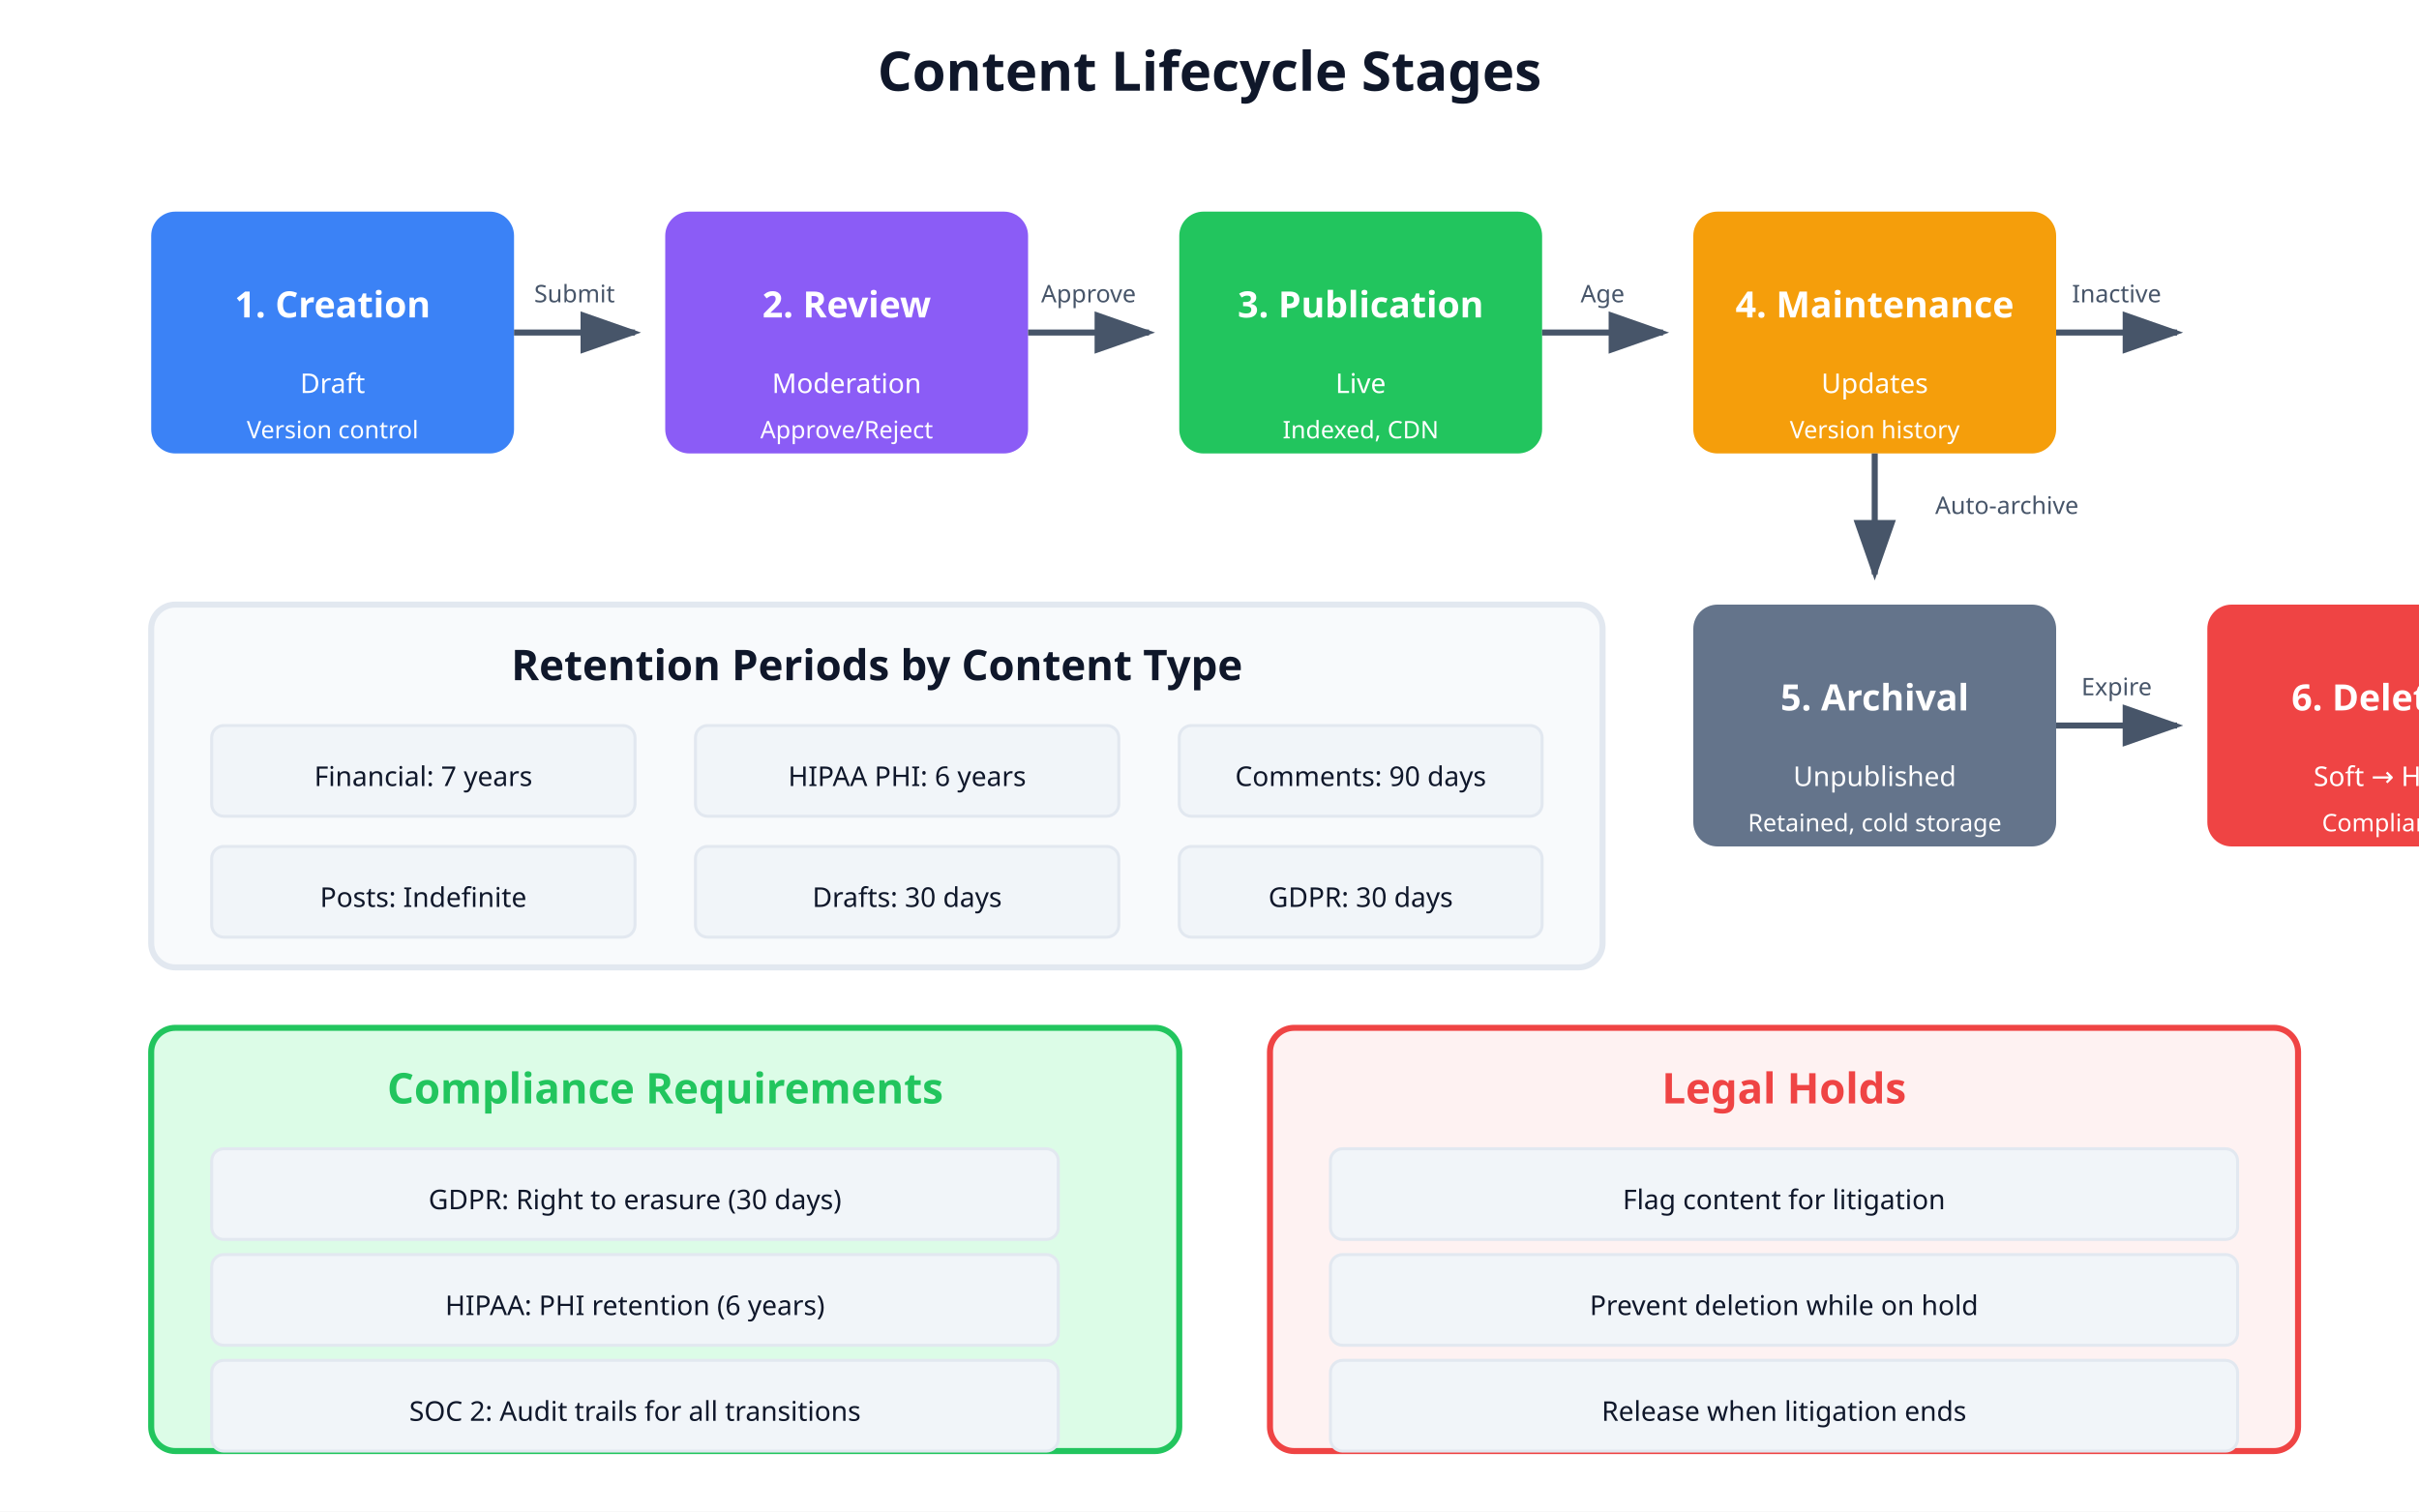
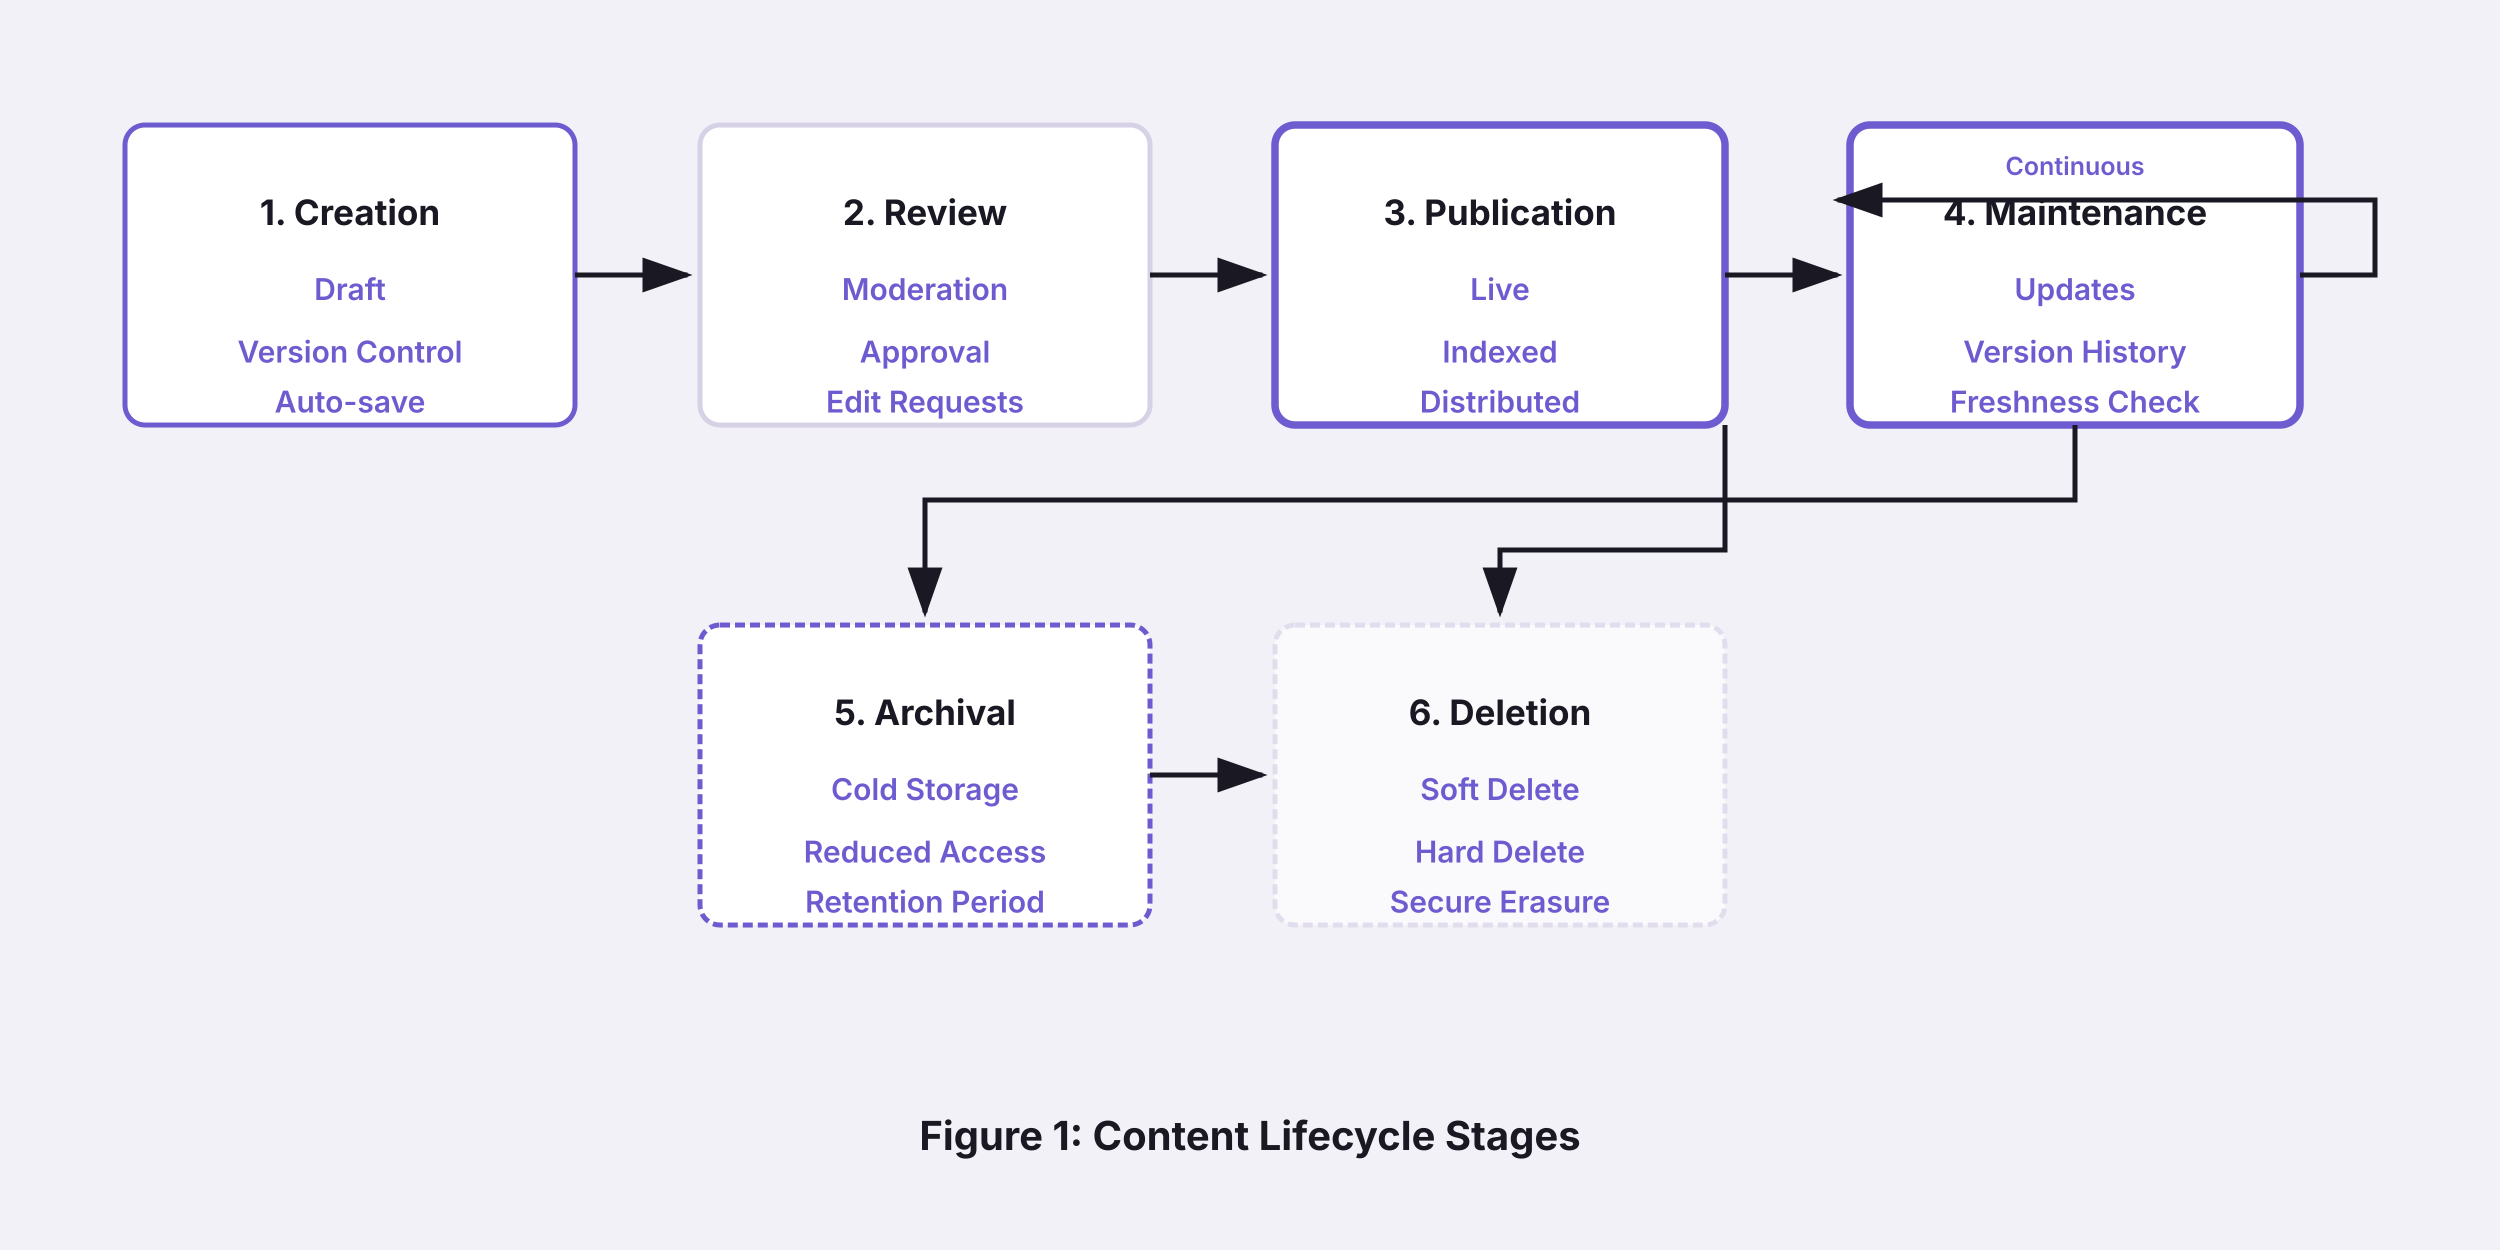
- <svg xmlns="http://www.w3.org/2000/svg" viewBox="0 0 800 500" width="800" height="500">
+ <svg xmlns="http://www.w3.org/2000/svg" viewBox="0 0 1000 500" class="w-full h-auto">
  <defs>
-     <marker id="arrow" markerWidth="10" markerHeight="7" refX="9" refY="3.5" orient="auto">
-       <polygon points="0 0, 10 3.5, 0 7" fill="#475569" />
+     <style>
+       .bg { fill: #f3f1f8; }
+       .creation { fill: #ffffff; stroke: #6d5bd0; stroke-width: 2; }
+       .review { fill: #ffffff; stroke: #d7d1e6; stroke-width: 2; }
+       .published { fill: #ffffff; stroke: #6d5bd0; stroke-width: 3; }
+       .archived { fill: #ffffff; stroke: #6d5bd0; stroke-width: 2; stroke-dasharray: 4,2; }
+       .deleted { fill: #ffffff; stroke: #d7d1e6; stroke-width: 2; stroke-dasharray: 4,2; opacity: 0.6; }
+       .arrow { stroke: #1a1822; stroke-width: 2; fill: none; marker-end: url(#arrowhead); }
+       .text-label { font-family: system-ui, -apple-system, sans-serif; font-size: 14px; fill: #1a1822; font-weight: 700; }
+       .sublabel { font-family: system-ui, -apple-system, sans-serif; font-size: 12px; fill: #6d5bd0; font-weight: 600; }
+     </style>
+     <marker id="arrowhead" markerWidth="10" markerHeight="7" refX="9" refY="3.5" orient="auto">
+       <polygon points="0 0, 10 3.5, 0 7" fill="#1a1822" />
    </marker>
  </defs>
-   <rect width="800" height="500" fill="#ffffff" />
-   <text x="400" y="30" text-anchor="middle" font-family="system-ui" font-size="18" font-weight="bold" fill="#0f172a">Content Lifecycle Stages</text>
-   <rect x="50" y="70" width="120" height="80" rx="8" fill="#3b82f6" />
-   <text x="110" y="105" text-anchor="middle" font-family="system-ui" font-size="12" font-weight="bold" fill="#ffffff">1. Creation</text>
-   <text x="110" y="130" text-anchor="middle" font-family="system-ui" font-size="9" fill="#ffffff">Draft</text>
-   <text x="110" y="145" text-anchor="middle" font-family="system-ui" font-size="8" fill="#ffffff">Version control</text>
-   <line x1="170" y1="110" x2="210" y2="110" stroke="#475569" stroke-width="2" marker-end="url(#arrow)" />
-   <text x="190" y="100" text-anchor="middle" font-family="system-ui" font-size="8" fill="#475569">Submit</text>
-   <rect x="220" y="70" width="120" height="80" rx="8" fill="#8b5cf6" />
-   <text x="280" y="105" text-anchor="middle" font-family="system-ui" font-size="12" font-weight="bold" fill="#ffffff">2. Review</text>
-   <text x="280" y="130" text-anchor="middle" font-family="system-ui" font-size="9" fill="#ffffff">Moderation</text>
-   <text x="280" y="145" text-anchor="middle" font-family="system-ui" font-size="8" fill="#ffffff">Approve/Reject</text>
-   <line x1="340" y1="110" x2="380" y2="110" stroke="#475569" stroke-width="2" marker-end="url(#arrow)" />
-   <text x="360" y="100" text-anchor="middle" font-family="system-ui" font-size="8" fill="#475569">Approve</text>
-   <rect x="390" y="70" width="120" height="80" rx="8" fill="#22c55e" />
-   <text x="450" y="105" text-anchor="middle" font-family="system-ui" font-size="12" font-weight="bold" fill="#ffffff">3. Publication</text>
-   <text x="450" y="130" text-anchor="middle" font-family="system-ui" font-size="9" fill="#ffffff">Live</text>
-   <text x="450" y="145" text-anchor="middle" font-family="system-ui" font-size="8" fill="#ffffff">Indexed, CDN</text>
-   <line x1="510" y1="110" x2="550" y2="110" stroke="#475569" stroke-width="2" marker-end="url(#arrow)" />
-   <text x="530" y="100" text-anchor="middle" font-family="system-ui" font-size="8" fill="#475569">Age</text>
-   <rect x="560" y="70" width="120" height="80" rx="8" fill="#f59e0b" />
-   <text x="620" y="105" text-anchor="middle" font-family="system-ui" font-size="12" font-weight="bold" fill="#ffffff">4. Maintenance</text>
-   <text x="620" y="130" text-anchor="middle" font-family="system-ui" font-size="9" fill="#ffffff">Updates</text>
-   <text x="620" y="145" text-anchor="middle" font-family="system-ui" font-size="8" fill="#ffffff">Version history</text>
-   <line x1="680" y1="110" x2="720" y2="110" stroke="#475569" stroke-width="2" marker-end="url(#arrow)" />
-   <text x="700" y="100" text-anchor="middle" font-family="system-ui" font-size="8" fill="#475569">Inactive</text>
-   <rect x="560" y="200" width="120" height="80" rx="8" fill="#64748b" />
-   <text x="620" y="235" text-anchor="middle" font-family="system-ui" font-size="12" font-weight="bold" fill="#ffffff">5. Archival</text>
-   <text x="620" y="260" text-anchor="middle" font-family="system-ui" font-size="9" fill="#ffffff">Unpublished</text>
-   <text x="620" y="275" text-anchor="middle" font-family="system-ui" font-size="8" fill="#ffffff">Retained, cold storage</text>
-   <line x1="620" y1="150" x2="620" y2="190" stroke="#475569" stroke-width="2" marker-end="url(#arrow)" />
-   <text x="640" y="170" text-anchor="start" font-family="system-ui" font-size="8" fill="#475569">Auto-archive</text>
-   <line x1="680" y1="240" x2="720" y2="240" stroke="#475569" stroke-width="2" marker-end="url(#arrow)" />
-   <text x="700" y="230" text-anchor="middle" font-family="system-ui" font-size="8" fill="#475569">Expire</text>
-   <rect x="730" y="200" width="120" height="80" rx="8" fill="#ef4444" />
-   <text x="790" y="235" text-anchor="middle" font-family="system-ui" font-size="12" font-weight="bold" fill="#ffffff">6. Deletion</text>
-   <text x="790" y="260" text-anchor="middle" font-family="system-ui" font-size="9" fill="#ffffff">Soft → Hard</text>
-   <text x="790" y="275" text-anchor="middle" font-family="system-ui" font-size="8" fill="#ffffff">Compliance</text>
-   <rect x="50" y="200" width="480" height="120" rx="8" fill="#f8fafc" stroke="#e2e8f0" stroke-width="2" />
-   <text x="290" y="225" text-anchor="middle" font-family="system-ui" font-size="14" font-weight="bold" fill="#0f172a">Retention Periods by Content Type</text>
-   <rect x="70" y="240" width="140" height="30" rx="4" fill="#f1f5f9" stroke="#e2e8f0" stroke-width="1" />
-   <text x="140" y="260" text-anchor="middle" font-family="system-ui" font-size="9" fill="#0f172a">Financial: 7 years</text>
-   <rect x="230" y="240" width="140" height="30" rx="4" fill="#f1f5f9" stroke="#e2e8f0" stroke-width="1" />
-   <text x="300" y="260" text-anchor="middle" font-family="system-ui" font-size="9" fill="#0f172a">HIPAA PHI: 6 years</text>
-   <rect x="390" y="240" width="120" height="30" rx="4" fill="#f1f5f9" stroke="#e2e8f0" stroke-width="1" />
-   <text x="450" y="260" text-anchor="middle" font-family="system-ui" font-size="9" fill="#0f172a">Comments: 90 days</text>
-   <rect x="70" y="280" width="140" height="30" rx="4" fill="#f1f5f9" stroke="#e2e8f0" stroke-width="1" />
-   <text x="140" y="300" text-anchor="middle" font-family="system-ui" font-size="9" fill="#0f172a">Posts: Indefinite</text>
-   <rect x="230" y="280" width="140" height="30" rx="4" fill="#f1f5f9" stroke="#e2e8f0" stroke-width="1" />
-   <text x="300" y="300" text-anchor="middle" font-family="system-ui" font-size="9" fill="#0f172a">Drafts: 30 days</text>
-   <rect x="390" y="280" width="120" height="30" rx="4" fill="#f1f5f9" stroke="#e2e8f0" stroke-width="1" />
-   <text x="450" y="300" text-anchor="middle" font-family="system-ui" font-size="9" fill="#0f172a">GDPR: 30 days</text>
-   <rect x="50" y="340" width="340" height="140" rx="8" fill="#dcfce7" stroke="#22c55e" stroke-width="2" />
-   <text x="220" y="365" text-anchor="middle" font-family="system-ui" font-size="14" font-weight="bold" fill="#22c55e">Compliance Requirements</text>
-   <rect x="70" y="380" width="280" height="30" rx="4" fill="#f1f5f9" stroke="#e2e8f0" stroke-width="1" />
-   <text x="210" y="400" text-anchor="middle" font-family="system-ui" font-size="9" fill="#0f172a">GDPR: Right to erasure (30 days)</text>
-   <rect x="70" y="415" width="280" height="30" rx="4" fill="#f1f5f9" stroke="#e2e8f0" stroke-width="1" />
-   <text x="210" y="435" text-anchor="middle" font-family="system-ui" font-size="9" fill="#0f172a">HIPAA: PHI retention (6 years)</text>
-   <rect x="70" y="450" width="280" height="30" rx="4" fill="#f1f5f9" stroke="#e2e8f0" stroke-width="1" />
-   <text x="210" y="470" text-anchor="middle" font-family="system-ui" font-size="9" fill="#0f172a">SOC 2: Audit trails for all transitions</text>
-   <rect x="420" y="340" width="340" height="140" rx="8" fill="#fef2f2" stroke="#ef4444" stroke-width="2" />
-   <text x="590" y="365" text-anchor="middle" font-family="system-ui" font-size="14" font-weight="bold" fill="#ef4444">Legal Holds</text>
-   <rect x="440" y="380" width="300" height="30" rx="4" fill="#f1f5f9" stroke="#e2e8f0" stroke-width="1" />
-   <text x="590" y="400" text-anchor="middle" font-family="system-ui" font-size="9" fill="#0f172a">Flag content for litigation</text>
-   <rect x="440" y="415" width="300" height="30" rx="4" fill="#f1f5f9" stroke="#e2e8f0" stroke-width="1" />
-   <text x="590" y="435" text-anchor="middle" font-family="system-ui" font-size="9" fill="#0f172a">Prevent deletion while on hold</text>
-   <rect x="440" y="450" width="300" height="30" rx="4" fill="#f1f5f9" stroke="#e2e8f0" stroke-width="1" />
-   <text x="590" y="470" text-anchor="middle" font-family="system-ui" font-size="9" fill="#0f172a">Release when litigation ends</text>
+   <rect class="bg" width="1000" height="500" data-theme="light" />
+   <rect class="creation" x="50" y="50" width="180" height="120" rx="8" />
+   <text x="140" y="90" text-anchor="middle" class="text-label">1. Creation</text>
+   <text x="140" y="120" text-anchor="middle" class="sublabel">Draft</text>
+   <text x="140" y="145" text-anchor="middle" class="sublabel">Version Control</text>
+   <text x="140" y="165" text-anchor="middle" class="sublabel">Auto-save</text>
+   <rect class="review" x="280" y="50" width="180" height="120" rx="8" />
+   <text x="370" y="90" text-anchor="middle" class="text-label">2. Review</text>
+   <text x="370" y="120" text-anchor="middle" class="sublabel">Moderation</text>
+   <text x="370" y="145" text-anchor="middle" class="sublabel">Approval</text>
+   <text x="370" y="165" text-anchor="middle" class="sublabel">Edit Requests</text>
+   <rect class="published" x="510" y="50" width="180" height="120" rx="8" />
+   <text x="600" y="90" text-anchor="middle" class="text-label">3. Publication</text>
+   <text x="600" y="120" text-anchor="middle" class="sublabel">Live</text>
+   <text x="600" y="145" text-anchor="middle" class="sublabel">Indexed</text>
+   <text x="600" y="165" text-anchor="middle" class="sublabel">Distributed</text>
+   <rect class="published" x="740" y="50" width="180" height="120" rx="8" />
+   <text x="830" y="90" text-anchor="middle" class="text-label">4. Maintenance</text>
+   <text x="830" y="120" text-anchor="middle" class="sublabel">Updates</text>
+   <text x="830" y="145" text-anchor="middle" class="sublabel">Version History</text>
+   <text x="830" y="165" text-anchor="middle" class="sublabel">Freshness Check</text>
+   <rect class="archived" x="280" y="250" width="180" height="120" rx="8" />
+   <text x="370" y="290" text-anchor="middle" class="text-label">5. Archival</text>
+   <text x="370" y="320" text-anchor="middle" class="sublabel">Cold Storage</text>
+   <text x="370" y="345" text-anchor="middle" class="sublabel">Reduced Access</text>
+   <text x="370" y="365" text-anchor="middle" class="sublabel">Retention Period</text>
+   <rect class="deleted" x="510" y="250" width="180" height="120" rx="8" />
+   <text x="600" y="290" text-anchor="middle" class="text-label">6. Deletion</text>
+   <text x="600" y="320" text-anchor="middle" class="sublabel">Soft Delete</text>
+   <text x="600" y="345" text-anchor="middle" class="sublabel">Hard Delete</text>
+   <text x="600" y="365" text-anchor="middle" class="sublabel">Secure Erasure</text>
+   <path class="arrow" d="M230 110 L275 110" />
+   <path class="arrow" d="M460 110 L505 110" />
+   <path class="arrow" d="M690 110 L735 110" />
+   <path class="arrow" d="M830 170 L830 200 L370 200 L370 245" />
+   <path class="arrow" d="M460 310 L505 310" />
+   <path class="arrow" d="M690 170 L690 220 L600 220 L600 245" />
+   <path class="arrow" d="M920 110 L950 110 L950 80 L740 80 L735 80" />
+   <text x="830" y="70" text-anchor="middle" class="sublabel" style="font-size: 10px">Continuous</text>
+   <text x="500" y="460" text-anchor="middle" class="text-label" style="font-size: 16px">Figure 1: Content Lifecycle Stages</text>
</svg>
